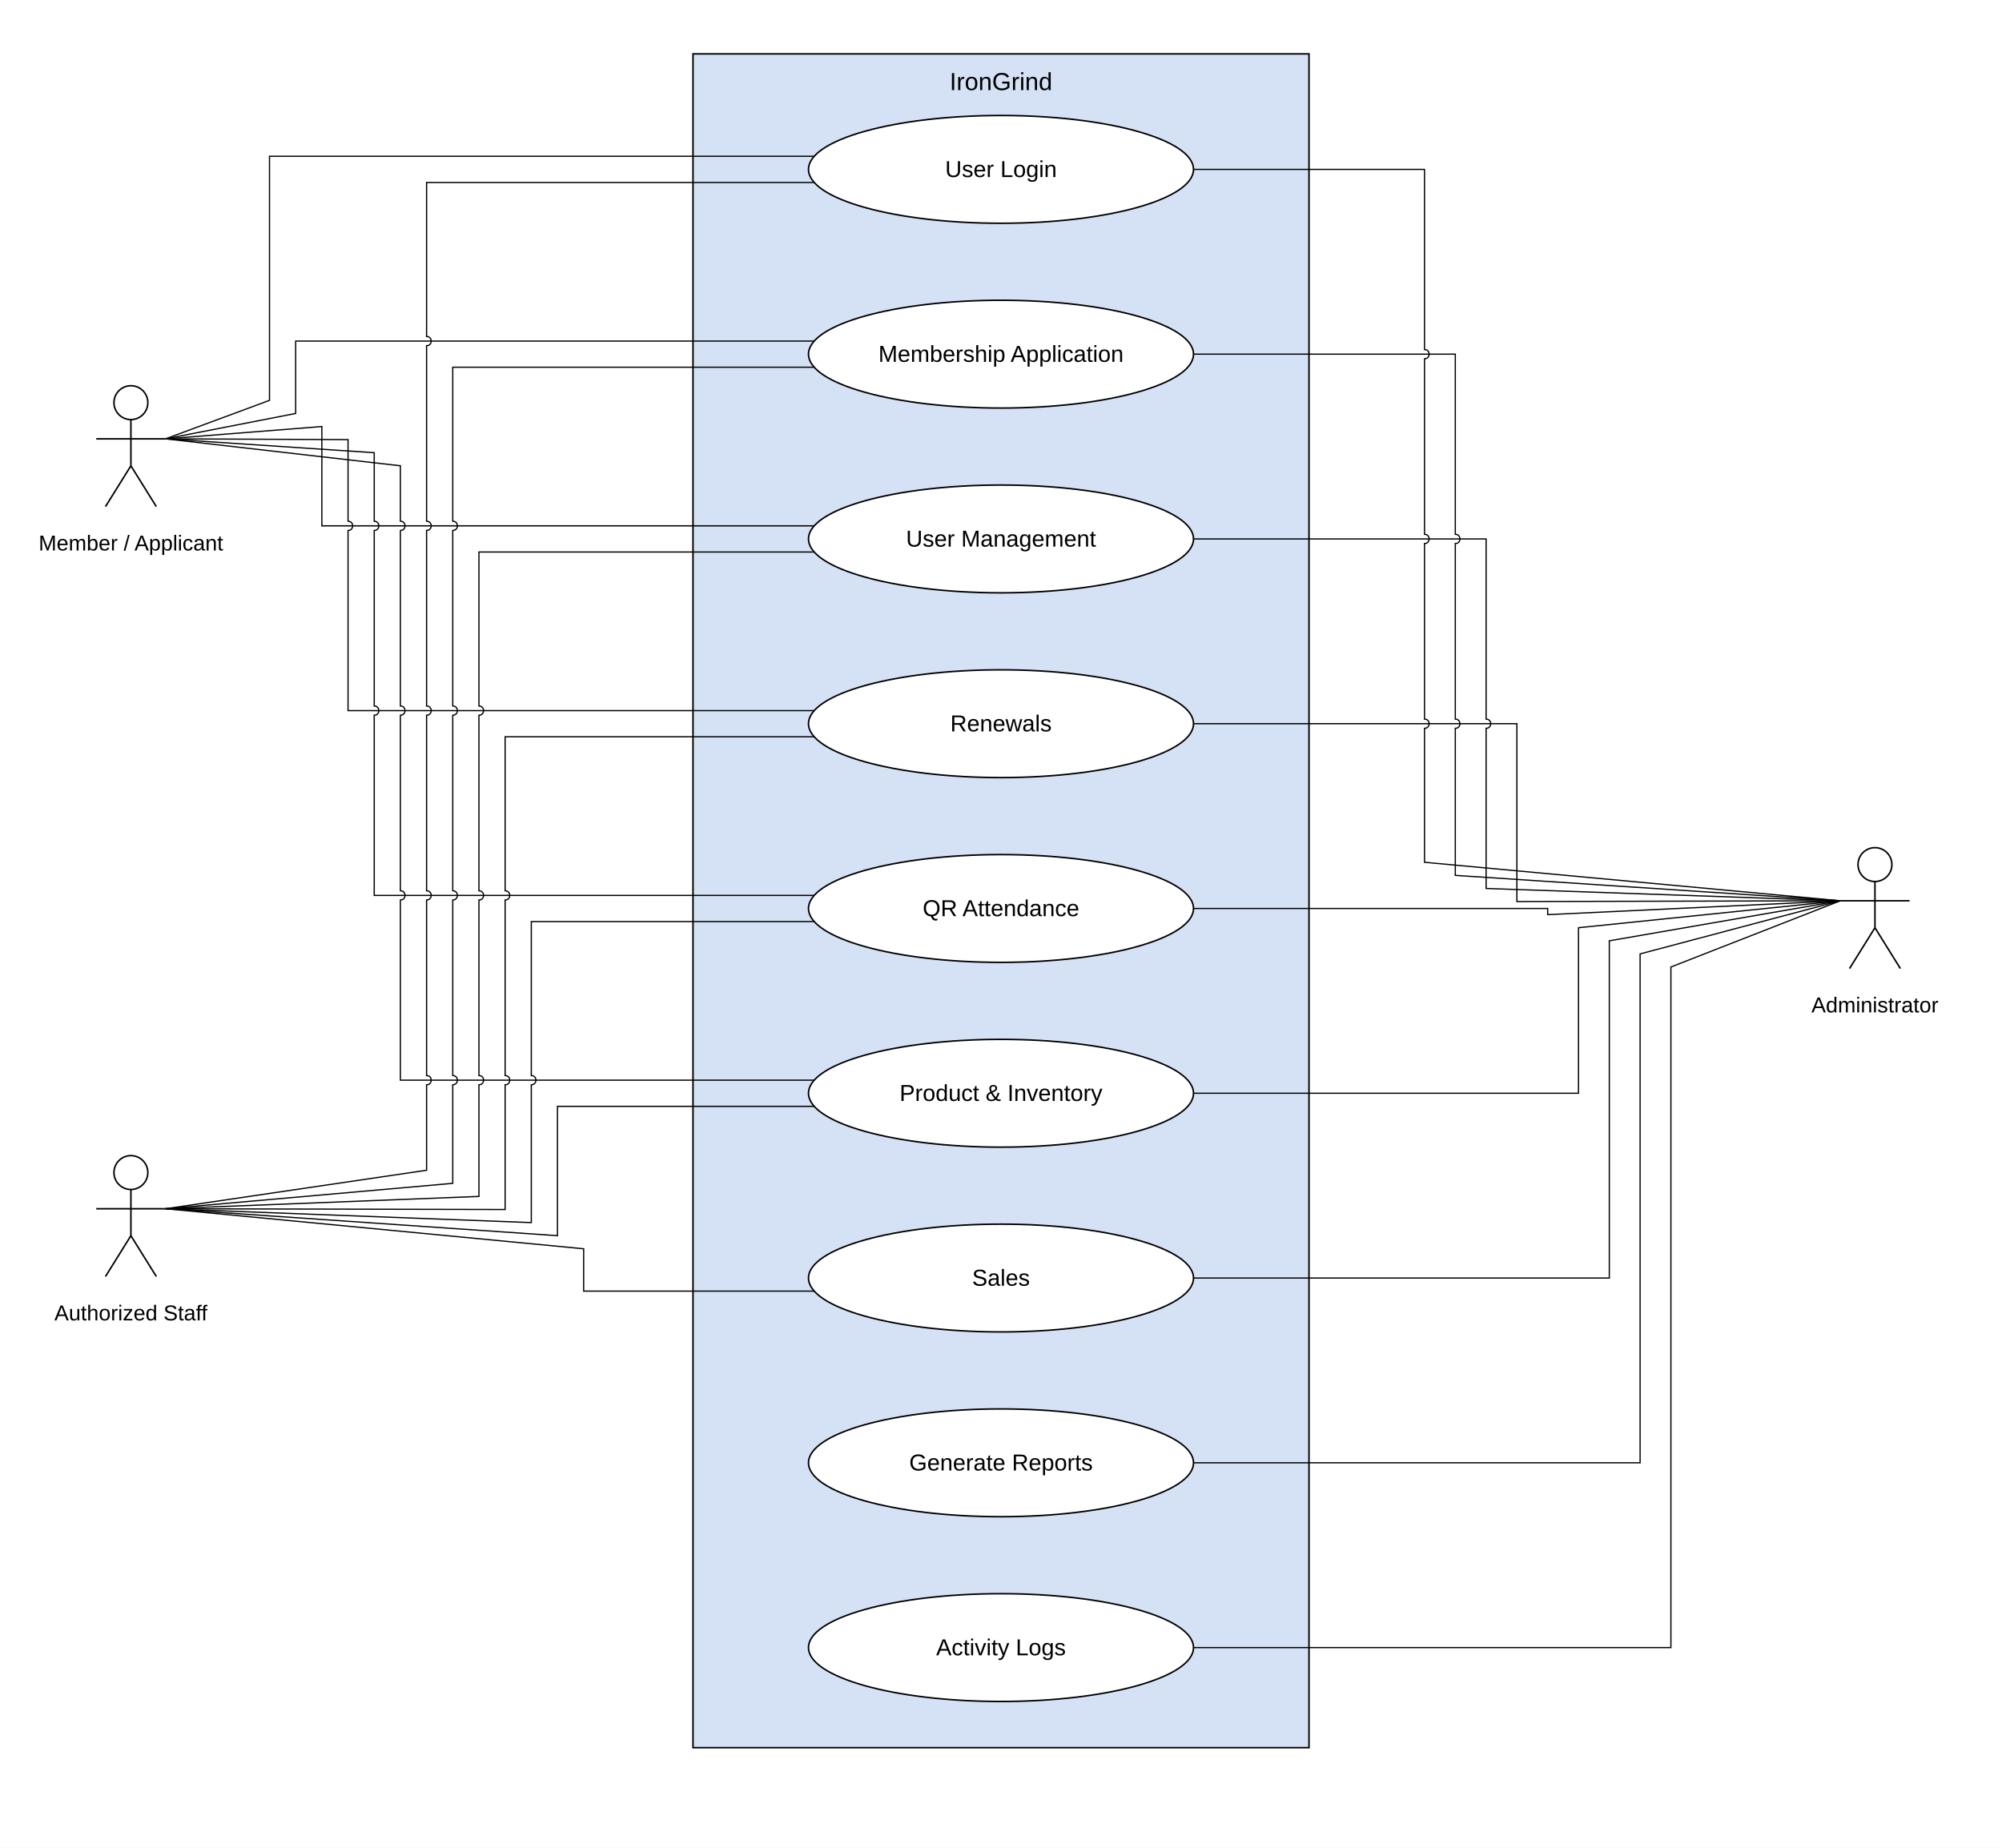
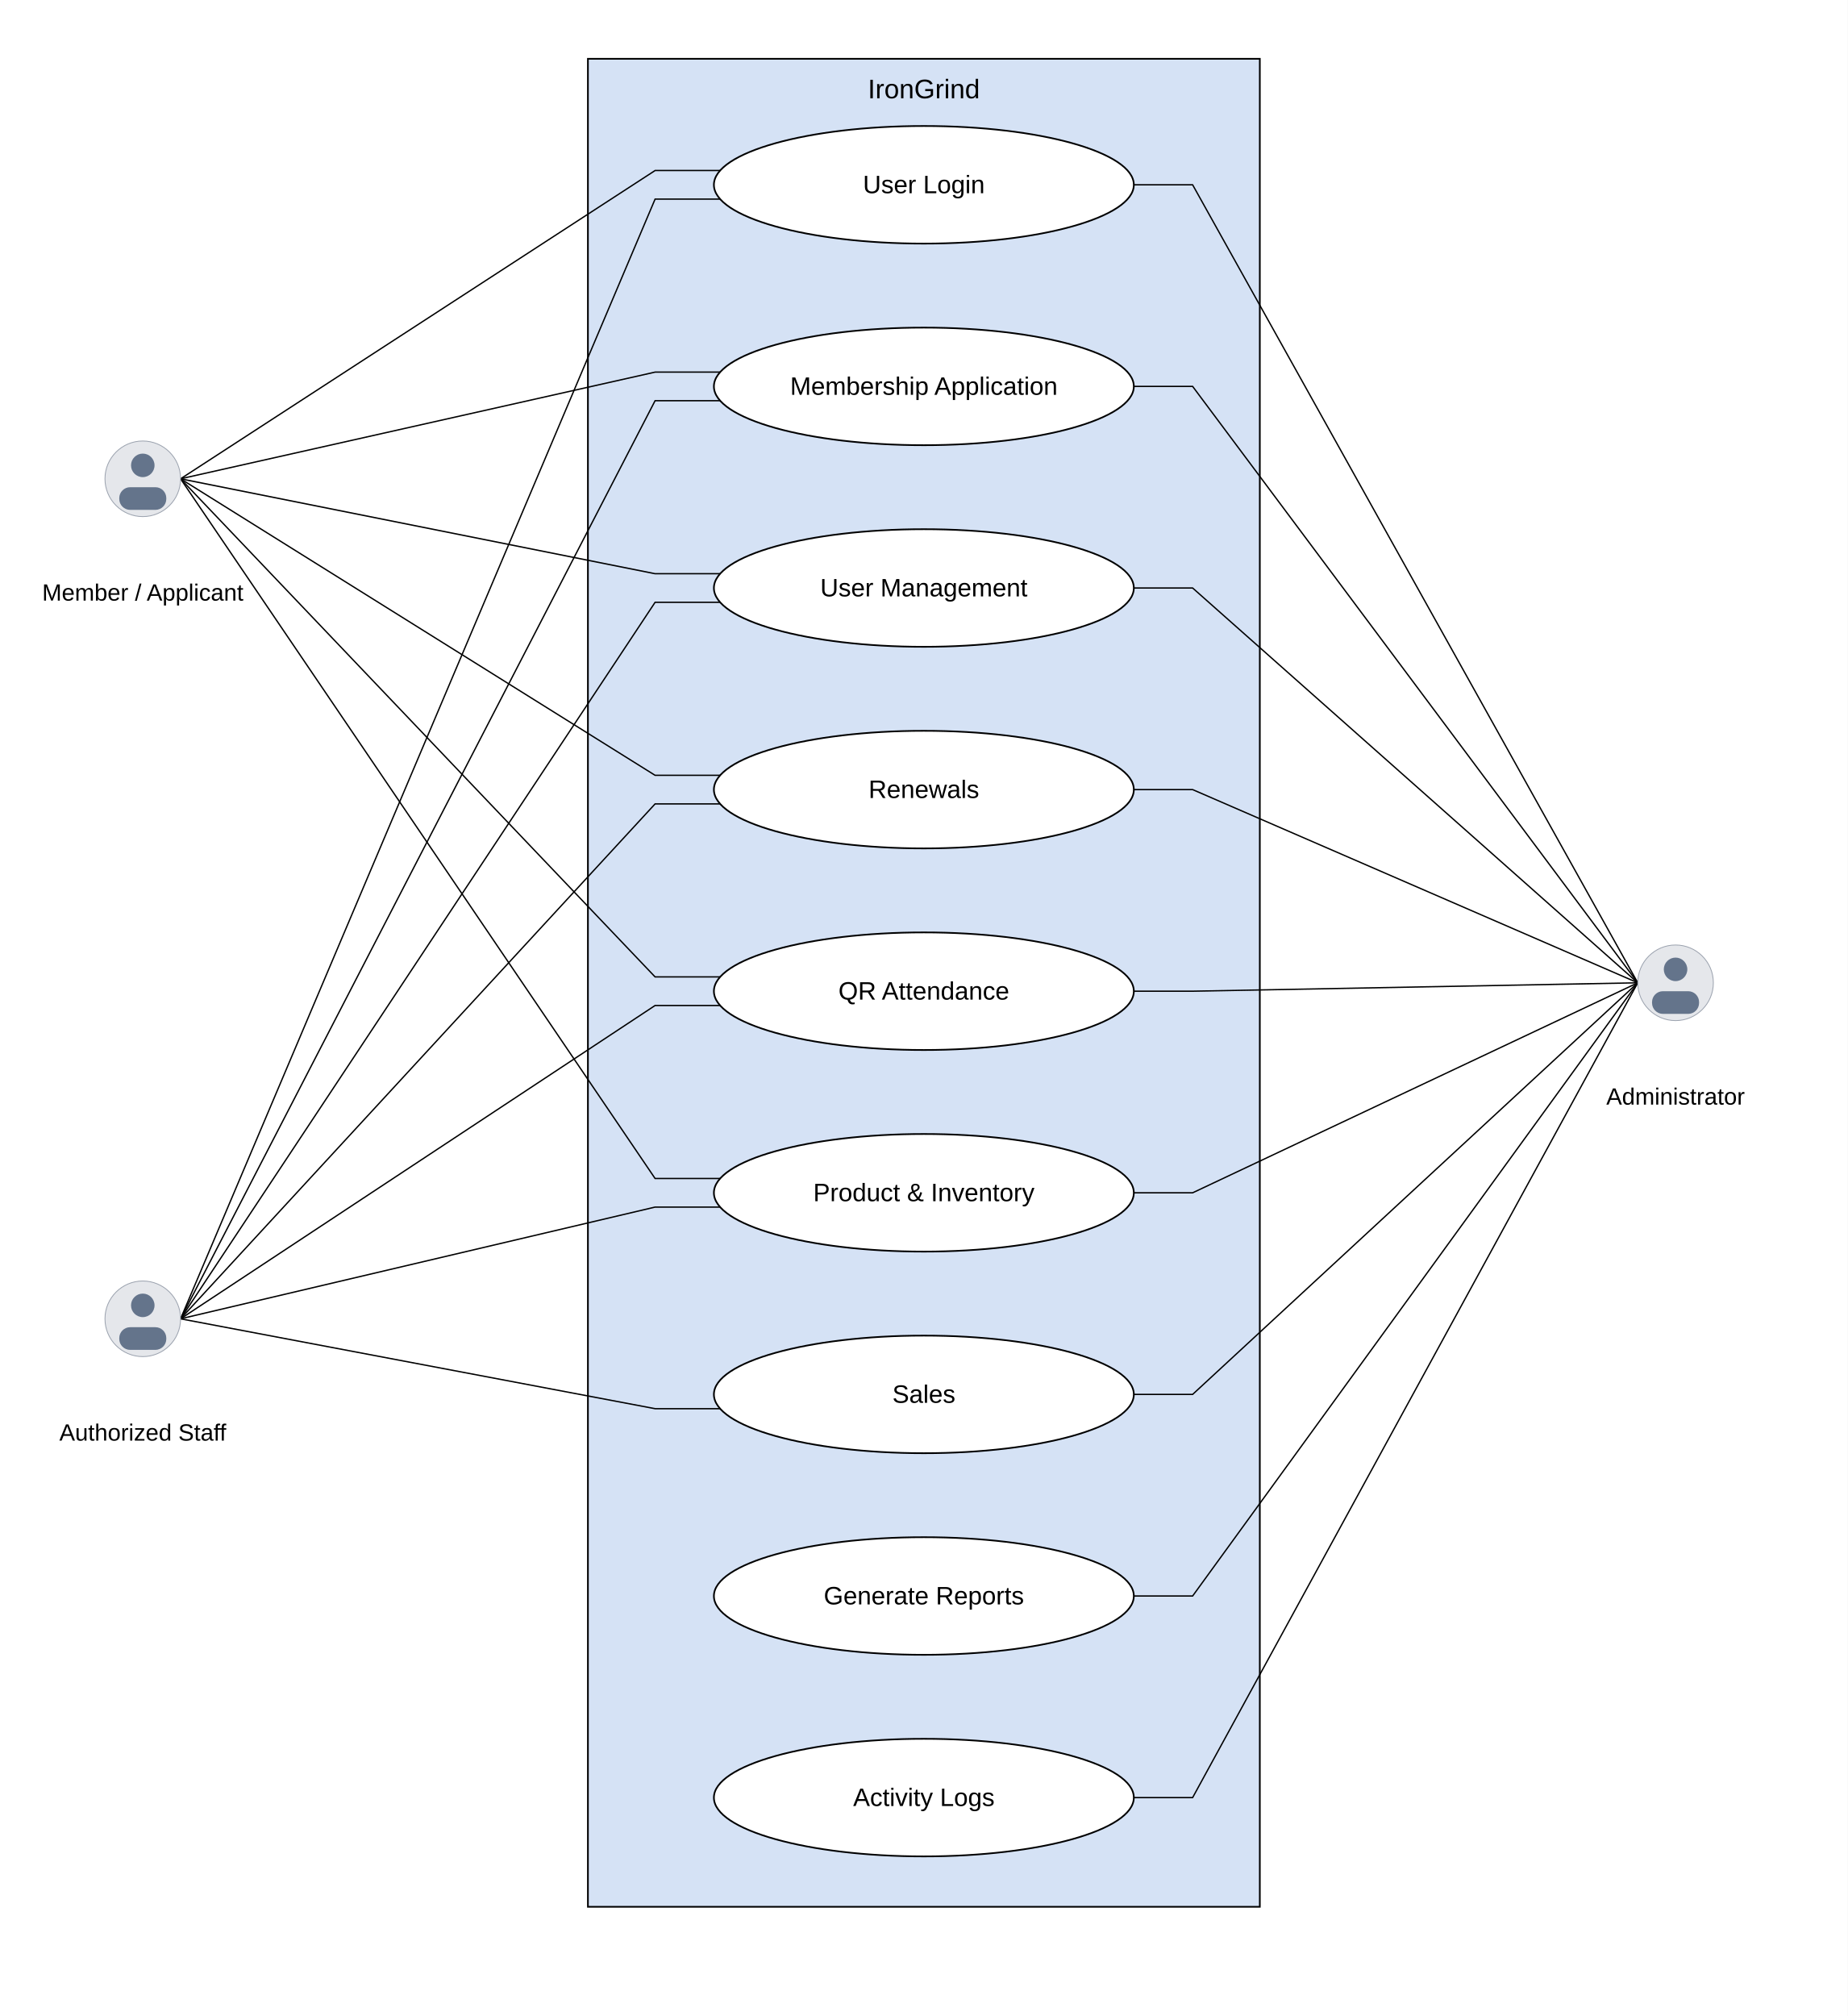
- <svg xmlns="http://www.w3.org/2000/svg" width="2600" height="2400" viewBox="0 0 2600 2400">
-   <rect width="2600" height="2400" fill="white" />
-   <rect x="900" y="70" width="800" height="2200" fill="#d5e2f5" stroke="black" stroke-width="2" />
-   <path d="M 215 570 L 350 520 L 350 203 L 1057.484 203" fill="none" stroke="black" stroke-width="1.6" />
-   <path d="M 215 570 L 384 537 L 384 443 L 1057.484 443" fill="none" stroke="black" stroke-width="1.6" />
-   <path d="M 215 570 L 418 554 L 418 683 L 1057.484 683" fill="none" stroke="black" stroke-width="1.6" />
-   <path d="M 215 570 L 452 571 L 452 677 C 460 677 460 689 452 689 L 452 923 L 1057.484 923" fill="none" stroke="black" stroke-width="1.6" />
-   <path d="M 215 570 L 486 588 L 486 677 C 494 677 494 689 486 689 L 486 917 C 494 917 494 929 486 929 L 486 1163 L 1057.484 1163" fill="none" stroke="black" stroke-width="1.6" />
-   <path d="M 215 570 L 520 605 L 520 677 C 528 677 528 689 520 689 L 520 917 C 528 917 528 929 520 929 L 520 1157 C 528 1157 528 1169 520 1169 L 520 1403 L 1057.484 1403" fill="none" stroke="black" stroke-width="1.6" />
-   <path d="M 215 1570 L 554 1520 L 554 1409 C 562 1409 562 1397 554 1397 L 554 1169 C 562 1169 562 1157 554 1157 L 554 929 C 562 929 562 917 554 917 L 554 689 C 562 689 562 677 554 677 L 554 449 C 562 449 562 437 554 437 L 554 237 L 1057.484 237" fill="none" stroke="black" stroke-width="1.6" />
-   <path d="M 215 1570 L 588 1537 L 588 1409 C 596 1409 596 1397 588 1397 L 588 1169 C 596 1169 596 1157 588 1157 L 588 929 C 596 929 596 917 588 917 L 588 689 C 596 689 596 677 588 677 L 588 477 L 1057.484 477" fill="none" stroke="black" stroke-width="1.6" />
-   <path d="M 215 1570 L 622 1554 L 622 1409 C 630 1409 630 1397 622 1397 L 622 1169 C 630 1169 630 1157 622 1157 L 622 929 C 630 929 630 917 622 917 L 622 717 L 1057.484 717" fill="none" stroke="black" stroke-width="1.6" />
-   <path d="M 215 1570 L 656 1571 L 656 1409 C 664 1409 664 1397 656 1397 L 656 1169 C 664 1169 664 1157 656 1157 L 656 957 L 1057.484 957" fill="none" stroke="black" stroke-width="1.6" />
-   <path d="M 215 1570 L 690 1588 L 690 1409 C 698 1409 698 1397 690 1397 L 690 1197 L 1057.484 1197" fill="none" stroke="black" stroke-width="1.6" />
-   <path d="M 215 1570 L 724 1605 L 724 1437 L 1057.484 1437" fill="none" stroke="black" stroke-width="1.6" />
-   <path d="M 215 1570 L 758 1622 L 758 1677 L 1057.484 1677" fill="none" stroke="black" stroke-width="1.6" />
-   <path d="M 2390 1170 L 1850 1120 L 1850 946 C 1858 946 1858 934 1850 934 L 1850 706 C 1858 706 1858 694 1850 694 L 1850 466 C 1858 466 1858 454 1850 454 L 1850 220 L 1550 220" fill="none" stroke="black" stroke-width="1.6" />
-   <path d="M 2390 1170 L 1890 1137 L 1890 946 C 1898 946 1898 934 1890 934 L 1890 706 C 1898 706 1898 694 1890 694 L 1890 460 L 1550 460" fill="none" stroke="black" stroke-width="1.6" />
-   <path d="M 2390 1170 L 1930 1154 L 1930 946 C 1938 946 1938 934 1930 934 L 1930 700 L 1550 700" fill="none" stroke="black" stroke-width="1.6" />
-   <path d="M 2390 1170 L 1970 1171 L 1970 940 L 1550 940" fill="none" stroke="black" stroke-width="1.6" />
-   <path d="M 2390 1170 L 2010 1188 L 2010 1180 L 1550 1180" fill="none" stroke="black" stroke-width="1.6" />
-   <path d="M 2390 1170 L 2050 1205 L 2050 1420 L 1550 1420" fill="none" stroke="black" stroke-width="1.6" />
-   <path d="M 2390 1170 L 2090 1222 L 2090 1660 L 1550 1660" fill="none" stroke="black" stroke-width="1.6" />
-   <path d="M 2390 1170 L 2130 1239 L 2130 1900 L 1550 1900" fill="none" stroke="black" stroke-width="1.6" />
-   <path d="M 2390 1170 L 2170 1256 L 2170 2140 L 1550 2140" fill="none" stroke="black" stroke-width="1.6" />
-   <text x="1300" y="117" text-anchor="middle" font-family="Arial" font-size="32">IronGrind</text>
-   <ellipse cx="1300" cy="220" rx="250" ry="70" fill="white" stroke="black" stroke-width="2" />
-   <text x="1300" y="230" text-anchor="middle" font-family="Arial" font-size="30">User Login</text>
-   <ellipse cx="1300" cy="460" rx="250" ry="70" fill="white" stroke="black" stroke-width="2" />
-   <text x="1300" y="470" text-anchor="middle" font-family="Arial" font-size="30">Membership Application</text>
-   <ellipse cx="1300" cy="700" rx="250" ry="70" fill="white" stroke="black" stroke-width="2" />
-   <text x="1300" y="710" text-anchor="middle" font-family="Arial" font-size="30">User Management</text>
-   <ellipse cx="1300" cy="940" rx="250" ry="70" fill="white" stroke="black" stroke-width="2" />
-   <text x="1300" y="950" text-anchor="middle" font-family="Arial" font-size="30">Renewals</text>
-   <ellipse cx="1300" cy="1180" rx="250" ry="70" fill="white" stroke="black" stroke-width="2" />
-   <text x="1300" y="1190" text-anchor="middle" font-family="Arial" font-size="30">QR Attendance</text>
-   <ellipse cx="1300" cy="1420" rx="250" ry="70" fill="white" stroke="black" stroke-width="2" />
-   <text x="1300" y="1430" text-anchor="middle" font-family="Arial" font-size="30">Product &amp; Inventory</text>
-   <ellipse cx="1300" cy="1660" rx="250" ry="70" fill="white" stroke="black" stroke-width="2" />
-   <text x="1300" y="1670" text-anchor="middle" font-family="Arial" font-size="30">Sales</text>
-   <ellipse cx="1300" cy="1900" rx="250" ry="70" fill="white" stroke="black" stroke-width="2" />
-   <text x="1300" y="1910" text-anchor="middle" font-family="Arial" font-size="30">Generate Reports</text>
-   <ellipse cx="1300" cy="2140" rx="250" ry="70" fill="white" stroke="black" stroke-width="2" />
-   <text x="1300" y="2150" text-anchor="middle" font-family="Arial" font-size="30">Activity Logs</text>
-   <circle cx="170" cy="523" r="22" fill="white" stroke="black" stroke-width="2" />
-   <path d="M 170 545 V 605 M 125 570 H 215 M 170 605 L 137 658 M 170 605 L 203 658" fill="none" stroke="black" stroke-width="2" />
+ <svg xmlns="http://www.w3.org/2000/svg" width="2200" height="2400" viewBox="0 0 2200 2400">
+   <rect width="2200" height="2400" fill="white" />
+   <rect x="700" y="70" width="800" height="2200" fill="#d5e2f5" stroke="black" stroke-width="2" />
+   <path d="M 215 570 L 780 203 L 857.484 203" fill="none" stroke="black" stroke-width="1.6" />
+   <path d="M 215 570 L 780 443 L 857.484 443" fill="none" stroke="black" stroke-width="1.6" />
+   <path d="M 215 570 L 780 683 L 857.484 683" fill="none" stroke="black" stroke-width="1.6" />
+   <path d="M 215 570 L 780 923 L 857.484 923" fill="none" stroke="black" stroke-width="1.6" />
+   <path d="M 215 570 L 780 1163 L 857.484 1163" fill="none" stroke="black" stroke-width="1.6" />
+   <path d="M 215 570 L 780 1403 L 857.484 1403" fill="none" stroke="black" stroke-width="1.6" />
+   <path d="M 215 1570 L 780 237 L 857.484 237" fill="none" stroke="black" stroke-width="1.6" />
+   <path d="M 215 1570 L 780 477 L 857.484 477" fill="none" stroke="black" stroke-width="1.6" />
+   <path d="M 215 1570 L 780 717 L 857.484 717" fill="none" stroke="black" stroke-width="1.6" />
+   <path d="M 215 1570 L 780 957 L 857.484 957" fill="none" stroke="black" stroke-width="1.6" />
+   <path d="M 215 1570 L 780 1197 L 857.484 1197" fill="none" stroke="black" stroke-width="1.6" />
+   <path d="M 215 1570 L 780 1437 L 857.484 1437" fill="none" stroke="black" stroke-width="1.6" />
+   <path d="M 215 1570 L 780 1677 L 857.484 1677" fill="none" stroke="black" stroke-width="1.6" />
+   <path d="M 1950 1170 L 1420 220 L 1350 220" fill="none" stroke="black" stroke-width="1.6" />
+   <path d="M 1950 1170 L 1420 460 L 1350 460" fill="none" stroke="black" stroke-width="1.6" />
+   <path d="M 1950 1170 L 1420 700 L 1350 700" fill="none" stroke="black" stroke-width="1.6" />
+   <path d="M 1950 1170 L 1420 940 L 1350 940" fill="none" stroke="black" stroke-width="1.6" />
+   <path d="M 1950 1170 L 1420 1180 L 1350 1180" fill="none" stroke="black" stroke-width="1.6" />
+   <path d="M 1950 1170 L 1420 1420 L 1350 1420" fill="none" stroke="black" stroke-width="1.6" />
+   <path d="M 1950 1170 L 1420 1660 L 1350 1660" fill="none" stroke="black" stroke-width="1.6" />
+   <path d="M 1950 1170 L 1420 1900 L 1350 1900" fill="none" stroke="black" stroke-width="1.6" />
+   <path d="M 1950 1170 L 1420 2140 L 1350 2140" fill="none" stroke="black" stroke-width="1.6" />
+   <text x="1100" y="117" text-anchor="middle" font-family="Arial" font-size="32">IronGrind</text>
+   <ellipse cx="1100" cy="220" rx="250" ry="70" fill="white" stroke="black" stroke-width="2" />
+   <text x="1100" y="230" text-anchor="middle" font-family="Arial" font-size="30">User Login</text>
+   <ellipse cx="1100" cy="460" rx="250" ry="70" fill="white" stroke="black" stroke-width="2" />
+   <text x="1100" y="470" text-anchor="middle" font-family="Arial" font-size="30">Membership Application</text>
+   <ellipse cx="1100" cy="700" rx="250" ry="70" fill="white" stroke="black" stroke-width="2" />
+   <text x="1100" y="710" text-anchor="middle" font-family="Arial" font-size="30">User Management</text>
+   <ellipse cx="1100" cy="940" rx="250" ry="70" fill="white" stroke="black" stroke-width="2" />
+   <text x="1100" y="950" text-anchor="middle" font-family="Arial" font-size="30">Renewals</text>
+   <ellipse cx="1100" cy="1180" rx="250" ry="70" fill="white" stroke="black" stroke-width="2" />
+   <text x="1100" y="1190" text-anchor="middle" font-family="Arial" font-size="30">QR Attendance</text>
+   <ellipse cx="1100" cy="1420" rx="250" ry="70" fill="white" stroke="black" stroke-width="2" />
+   <text x="1100" y="1430" text-anchor="middle" font-family="Arial" font-size="30">Product &amp; Inventory</text>
+   <ellipse cx="1100" cy="1660" rx="250" ry="70" fill="white" stroke="black" stroke-width="2" />
+   <text x="1100" y="1670" text-anchor="middle" font-family="Arial" font-size="30">Sales</text>
+   <ellipse cx="1100" cy="1900" rx="250" ry="70" fill="white" stroke="black" stroke-width="2" />
+   <text x="1100" y="1910" text-anchor="middle" font-family="Arial" font-size="30">Generate Reports</text>
+   <ellipse cx="1100" cy="2140" rx="250" ry="70" fill="white" stroke="black" stroke-width="2" />
+   <text x="1100" y="2150" text-anchor="middle" font-family="Arial" font-size="30">Activity Logs</text>
+   <circle cx="170" cy="570" r="45" fill="#e5e7eb" stroke="#9ca3af" />
+   <circle cx="170" cy="554" r="14" fill="#64748b" />
+   <rect x="142" y="580" width="56" height="27" rx="13" fill="#64748b" />
  <text x="170" y="715" text-anchor="middle" font-family="Arial" font-size="28">Member / Applicant</text>
-   <circle cx="170" cy="1523" r="22" fill="white" stroke="black" stroke-width="2" />
-   <path d="M 170 1545 V 1605 M 125 1570 H 215 M 170 1605 L 137 1658 M 170 1605 L 203 1658" fill="none" stroke="black" stroke-width="2" />
+   <circle cx="170" cy="1570" r="45" fill="#e5e7eb" stroke="#9ca3af" />
+   <circle cx="170" cy="1554" r="14" fill="#64748b" />
+   <rect x="142" y="1580" width="56" height="27" rx="13" fill="#64748b" />
  <text x="170" y="1715" text-anchor="middle" font-family="Arial" font-size="28">Authorized Staff</text>
-   <circle cx="2435" cy="1123" r="22" fill="white" stroke="black" stroke-width="2" />
-   <path d="M 2435 1145 V 1205 M 2390 1170 H 2480 M 2435 1205 L 2402 1258 M 2435 1205 L 2468 1258" fill="none" stroke="black" stroke-width="2" />
-   <text x="2435" y="1315" text-anchor="middle" font-family="Arial" font-size="28">Administrator</text>
+   <circle cx="1995" cy="1170" r="45" fill="#e5e7eb" stroke="#9ca3af" />
+   <circle cx="1995" cy="1154" r="14" fill="#64748b" />
+   <rect x="1967" y="1180" width="56" height="27" rx="13" fill="#64748b" />
+   <text x="1995" y="1315" text-anchor="middle" font-family="Arial" font-size="28">Administrator</text>
</svg>
